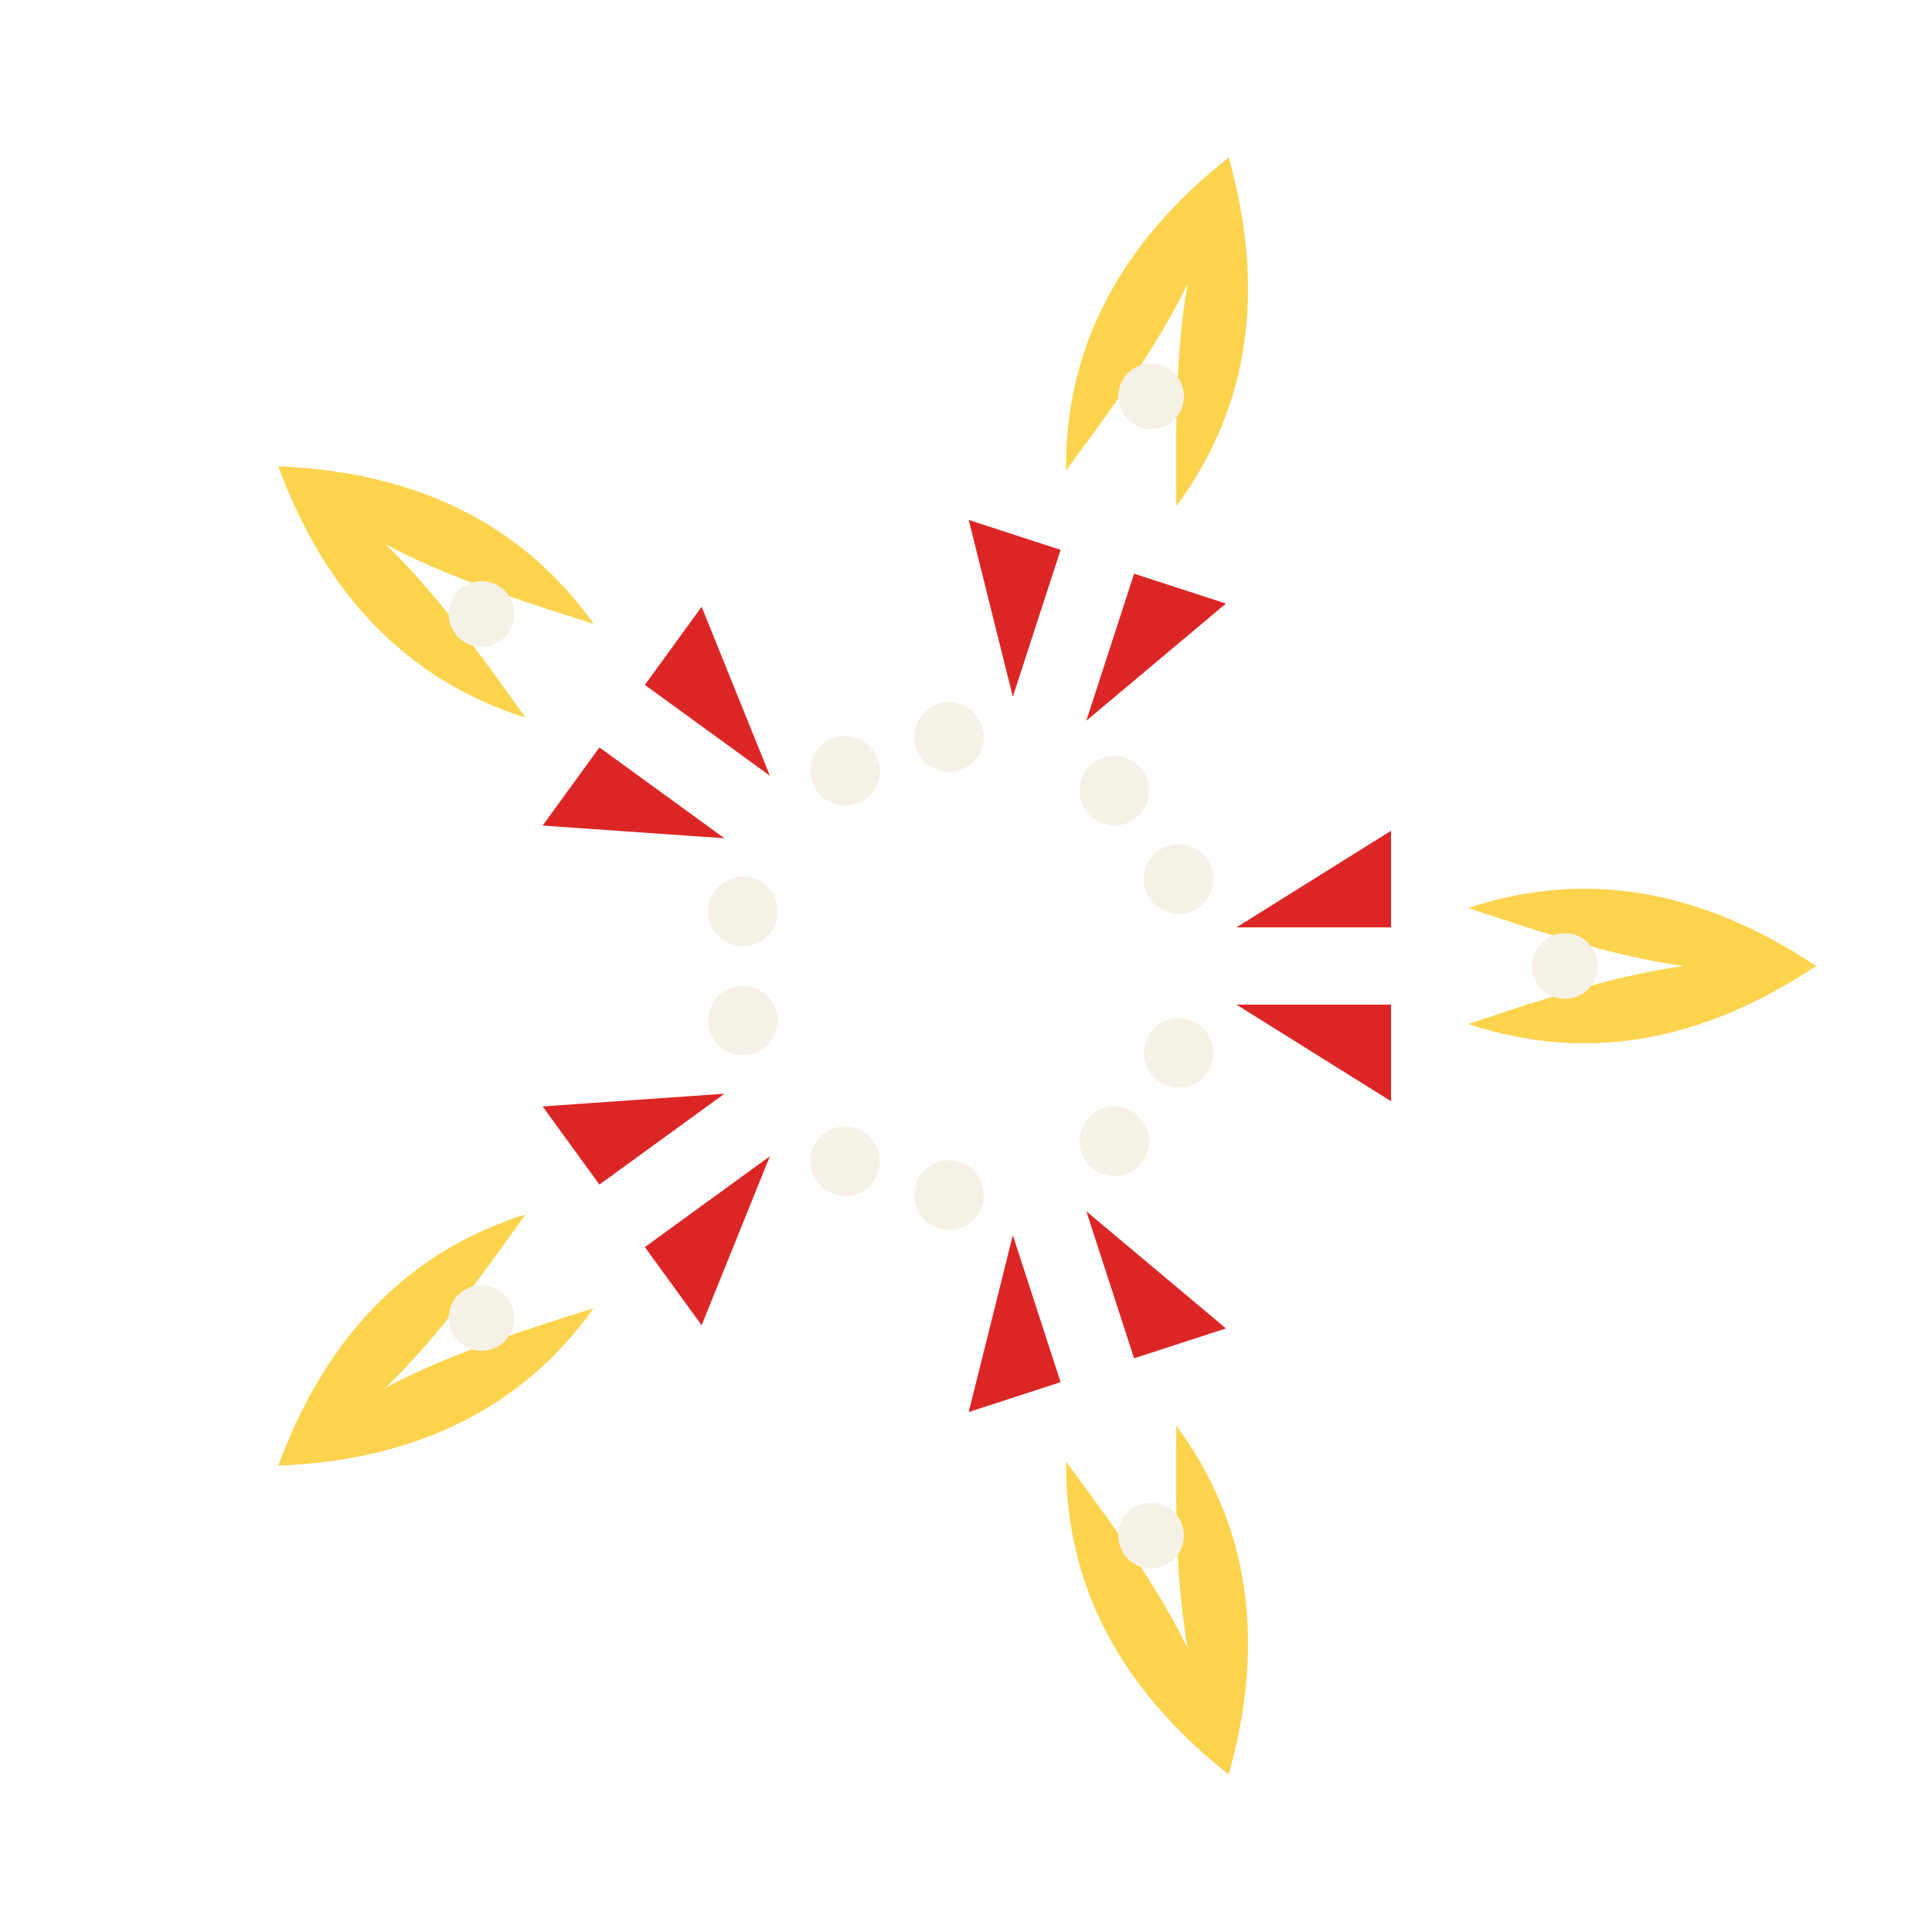
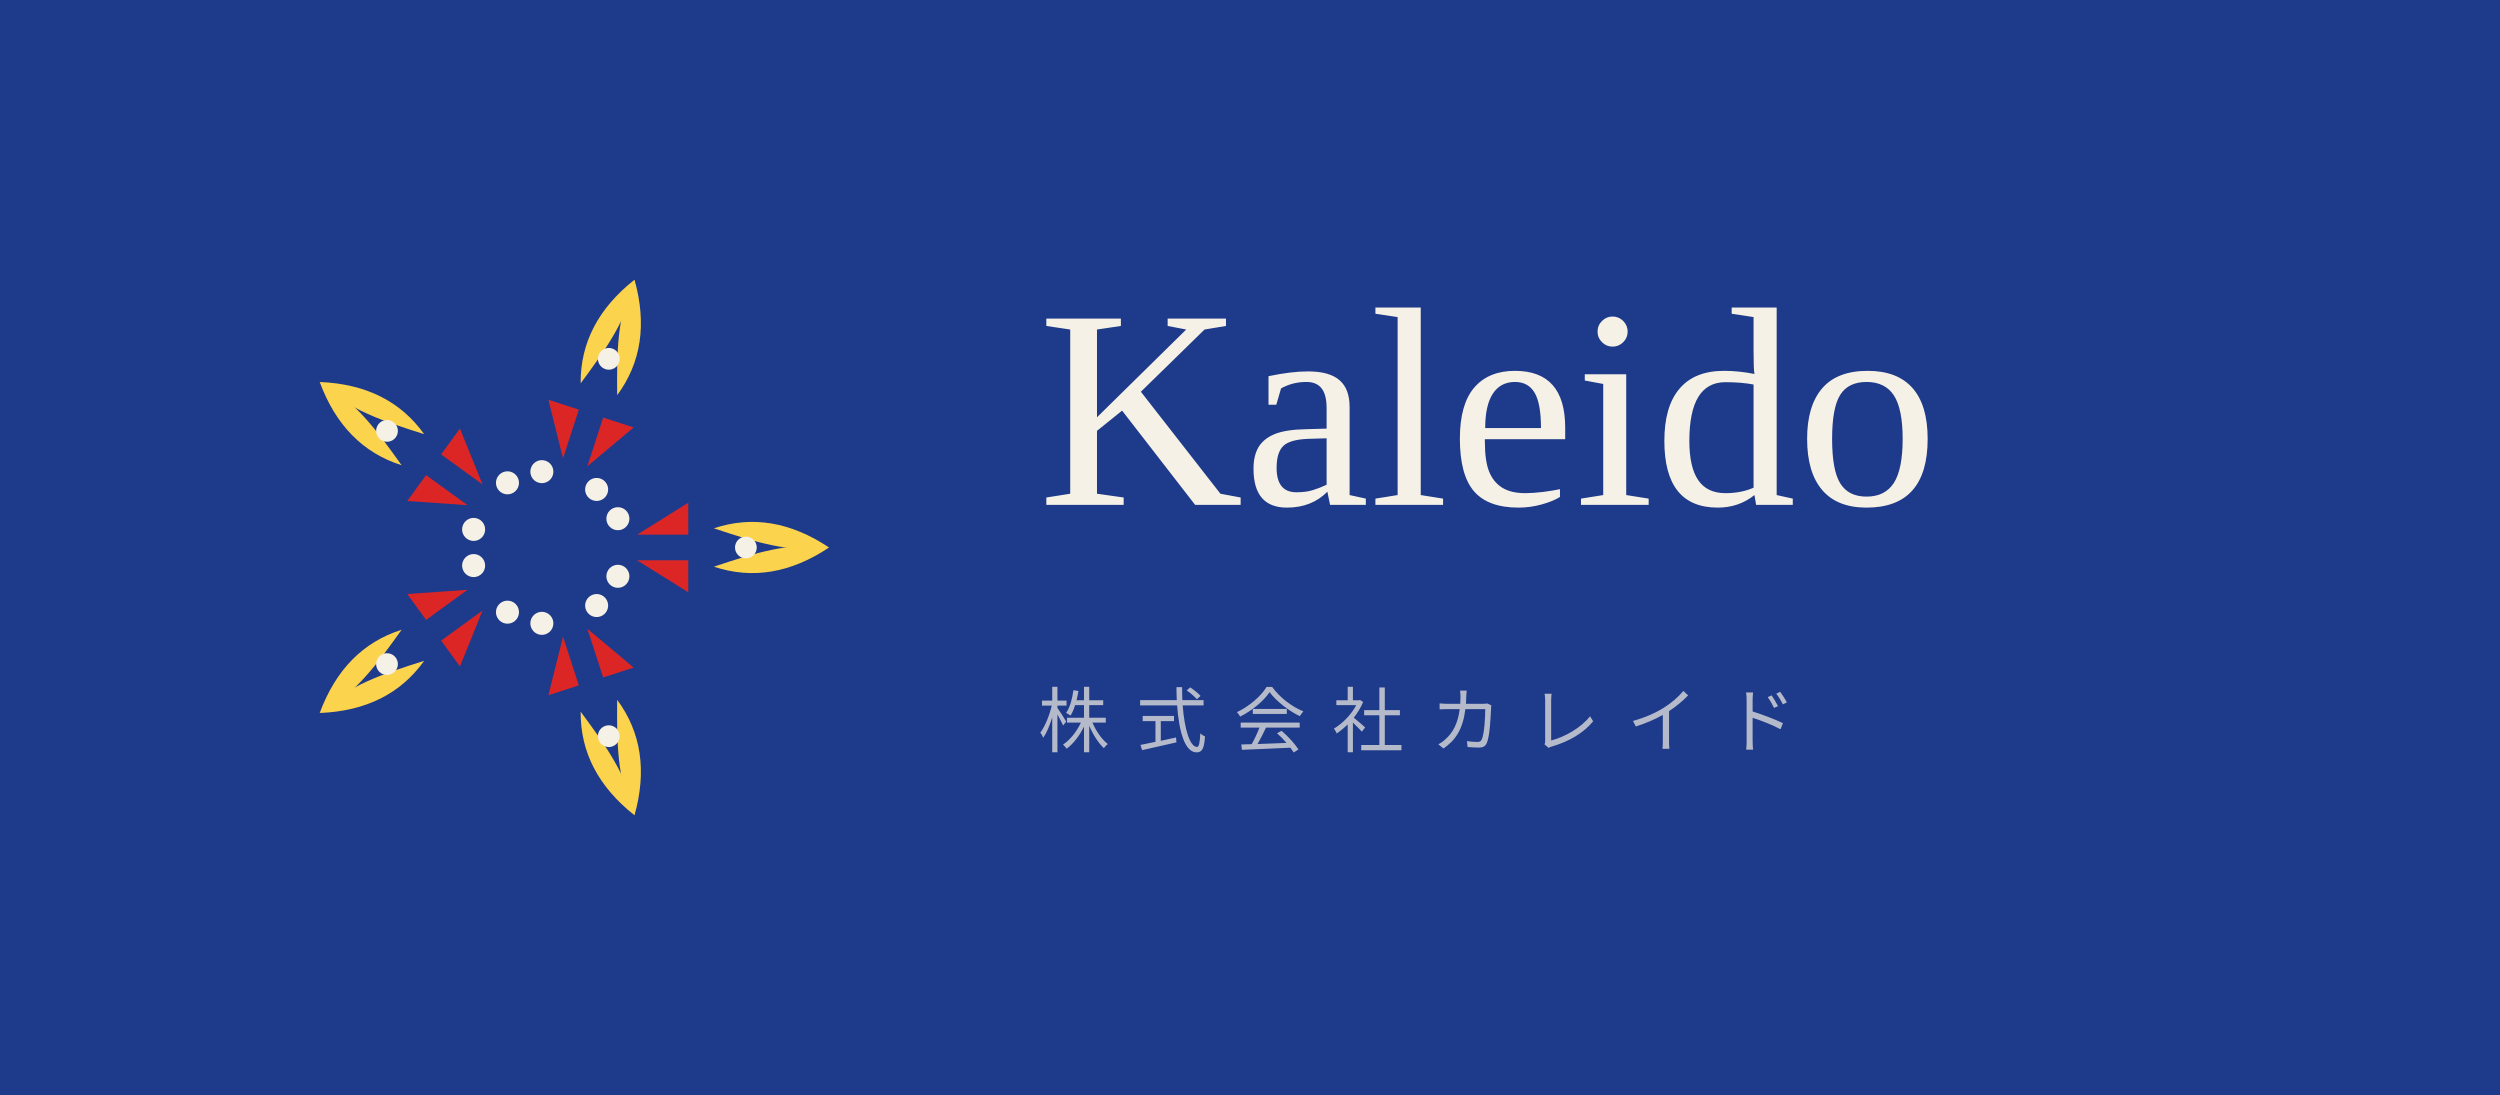
- <svg xmlns="http://www.w3.org/2000/svg" viewBox="-100 -100 200 200" width="400" height="400">
-   <g transform="rotate(0)">
-     <path d="M 88,0 C 76,-8 64,-10 52,-6 C 64,-2 76,2 88,0 Z" fill="#FCD34D" />
-     <path d="M 88,0 C 76,8 64,10 52,6 C 64,2 76,-2 88,0 Z" fill="#FCD34D" />
-     <path d="M 44,-14 L 28,-4 L 44,-4 Z" fill="#DC2626" />
-     <path d="M 44,14 L 28,4 L 44,4 Z" fill="#DC2626" />
-     <circle cx="22" cy="-9" r="3.6" fill="#f5f1e6" />
-     <circle cx="22" cy="9" r="3.6" fill="#f5f1e6" />
-     <circle cx="62" cy="0" r="3.4" fill="#f5f1e6" />
-   </g>
-   <g transform="rotate(72)">
-     <path d="M 88,0 C 76,-8 64,-10 52,-6 C 64,-2 76,2 88,0 Z" fill="#FCD34D" />
-     <path d="M 88,0 C 76,8 64,10 52,6 C 64,2 76,-2 88,0 Z" fill="#FCD34D" />
-     <path d="M 44,-14 L 28,-4 L 44,-4 Z" fill="#DC2626" />
-     <path d="M 44,14 L 28,4 L 44,4 Z" fill="#DC2626" />
-     <circle cx="22" cy="-9" r="3.6" fill="#f5f1e6" />
-     <circle cx="22" cy="9" r="3.6" fill="#f5f1e6" />
-     <circle cx="62" cy="0" r="3.4" fill="#f5f1e6" />
-   </g>
-   <g transform="rotate(144)">
-     <path d="M 88,0 C 76,-8 64,-10 52,-6 C 64,-2 76,2 88,0 Z" fill="#FCD34D" />
-     <path d="M 88,0 C 76,8 64,10 52,6 C 64,2 76,-2 88,0 Z" fill="#FCD34D" />
-     <path d="M 44,-14 L 28,-4 L 44,-4 Z" fill="#DC2626" />
-     <path d="M 44,14 L 28,4 L 44,4 Z" fill="#DC2626" />
-     <circle cx="22" cy="-9" r="3.6" fill="#f5f1e6" />
-     <circle cx="22" cy="9" r="3.6" fill="#f5f1e6" />
-     <circle cx="62" cy="0" r="3.4" fill="#f5f1e6" />
-   </g>
-   <g transform="rotate(216)">
-     <path d="M 88,0 C 76,-8 64,-10 52,-6 C 64,-2 76,2 88,0 Z" fill="#FCD34D" />
-     <path d="M 88,0 C 76,8 64,10 52,6 C 64,2 76,-2 88,0 Z" fill="#FCD34D" />
-     <path d="M 44,-14 L 28,-4 L 44,-4 Z" fill="#DC2626" />
-     <path d="M 44,14 L 28,4 L 44,4 Z" fill="#DC2626" />
-     <circle cx="22" cy="-9" r="3.6" fill="#f5f1e6" />
-     <circle cx="22" cy="9" r="3.6" fill="#f5f1e6" />
-     <circle cx="62" cy="0" r="3.4" fill="#f5f1e6" />
-   </g>
-   <g transform="rotate(288)">
-     <path d="M 88,0 C 76,-8 64,-10 52,-6 C 64,-2 76,2 88,0 Z" fill="#FCD34D" />
-     <path d="M 88,0 C 76,8 64,10 52,6 C 64,2 76,-2 88,0 Z" fill="#FCD34D" />
-     <path d="M 44,-14 L 28,-4 L 44,-4 Z" fill="#DC2626" />
-     <path d="M 44,14 L 28,4 L 44,4 Z" fill="#DC2626" />
-     <circle cx="22" cy="-9" r="3.6" fill="#f5f1e6" />
-     <circle cx="22" cy="9" r="3.6" fill="#f5f1e6" />
-     <circle cx="62" cy="0" r="3.4" fill="#f5f1e6" />
+ <svg xmlns="http://www.w3.org/2000/svg" viewBox="-32 -32 351.6 154" width="703.2" height="308">
+   <rect x="-32" y="-32" width="351.6" height="154" fill="#1E3A8A" />
+   <svg x="0" y="0" width="90" height="90" viewBox="-100 -100 200 200" overflow="visible">
+     <g transform="rotate(0)">
+       <path d="M 88,0 C 76,-8 64,-10 52,-6 C 64,-2 76,2 88,0 Z" fill="#FCD34D" />
+       <path d="M 88,0 C 76,8 64,10 52,6 C 64,2 76,-2 88,0 Z" fill="#FCD34D" />
+       <path d="M 44,-14 L 28,-4 L 44,-4 Z" fill="#DC2626" />
+       <path d="M 44,14 L 28,4 L 44,4 Z" fill="#DC2626" />
+       <circle cx="22" cy="-9" r="3.6" fill="#f5f1e6" />
+       <circle cx="22" cy="9" r="3.6" fill="#f5f1e6" />
+       <circle cx="62" cy="0" r="3.4" fill="#f5f1e6" />
+     </g>
+     <g transform="rotate(72)">
+       <path d="M 88,0 C 76,-8 64,-10 52,-6 C 64,-2 76,2 88,0 Z" fill="#FCD34D" />
+       <path d="M 88,0 C 76,8 64,10 52,6 C 64,2 76,-2 88,0 Z" fill="#FCD34D" />
+       <path d="M 44,-14 L 28,-4 L 44,-4 Z" fill="#DC2626" />
+       <path d="M 44,14 L 28,4 L 44,4 Z" fill="#DC2626" />
+       <circle cx="22" cy="-9" r="3.6" fill="#f5f1e6" />
+       <circle cx="22" cy="9" r="3.6" fill="#f5f1e6" />
+       <circle cx="62" cy="0" r="3.4" fill="#f5f1e6" />
+     </g>
+     <g transform="rotate(144)">
+       <path d="M 88,0 C 76,-8 64,-10 52,-6 C 64,-2 76,2 88,0 Z" fill="#FCD34D" />
+       <path d="M 88,0 C 76,8 64,10 52,6 C 64,2 76,-2 88,0 Z" fill="#FCD34D" />
+       <path d="M 44,-14 L 28,-4 L 44,-4 Z" fill="#DC2626" />
+       <path d="M 44,14 L 28,4 L 44,4 Z" fill="#DC2626" />
+       <circle cx="22" cy="-9" r="3.6" fill="#f5f1e6" />
+       <circle cx="22" cy="9" r="3.6" fill="#f5f1e6" />
+       <circle cx="62" cy="0" r="3.4" fill="#f5f1e6" />
+     </g>
+     <g transform="rotate(216)">
+       <path d="M 88,0 C 76,-8 64,-10 52,-6 C 64,-2 76,2 88,0 Z" fill="#FCD34D" />
+       <path d="M 88,0 C 76,8 64,10 52,6 C 64,2 76,-2 88,0 Z" fill="#FCD34D" />
+       <path d="M 44,-14 L 28,-4 L 44,-4 Z" fill="#DC2626" />
+       <path d="M 44,14 L 28,4 L 44,4 Z" fill="#DC2626" />
+       <circle cx="22" cy="-9" r="3.6" fill="#f5f1e6" />
+       <circle cx="22" cy="9" r="3.6" fill="#f5f1e6" />
+       <circle cx="62" cy="0" r="3.4" fill="#f5f1e6" />
+     </g>
+     <g transform="rotate(288)">
+       <path d="M 88,0 C 76,-8 64,-10 52,-6 C 64,-2 76,2 88,0 Z" fill="#FCD34D" />
+       <path d="M 88,0 C 76,8 64,10 52,6 C 64,2 76,-2 88,0 Z" fill="#FCD34D" />
+       <path d="M 44,-14 L 28,-4 L 44,-4 Z" fill="#DC2626" />
+       <path d="M 44,14 L 28,4 L 44,4 Z" fill="#DC2626" />
+       <circle cx="22" cy="-9" r="3.6" fill="#f5f1e6" />
+       <circle cx="22" cy="9" r="3.6" fill="#f5f1e6" />
+       <circle cx="62" cy="0" r="3.4" fill="#f5f1e6" />
+     </g>
+   </svg>
+   <g transform="translate(114, 45)">
+     <text x="0" y="-6" font-family="Marcellus, 'Times New Roman', serif" font-size="40" fill="#f5f1e6" dominant-baseline="alphabetic">Kaleido</text>
+     <text x="0" y="28" font-family="'Shippori Mincho', 'Yu Mincho', 'Hiragino Mincho ProN', serif" font-size="10" letter-spacing="3.8" fill="#f5f1e6" fill-opacity="0.7" dominant-baseline="alphabetic">株式会社カレイド</text>
  </g>
</svg>
